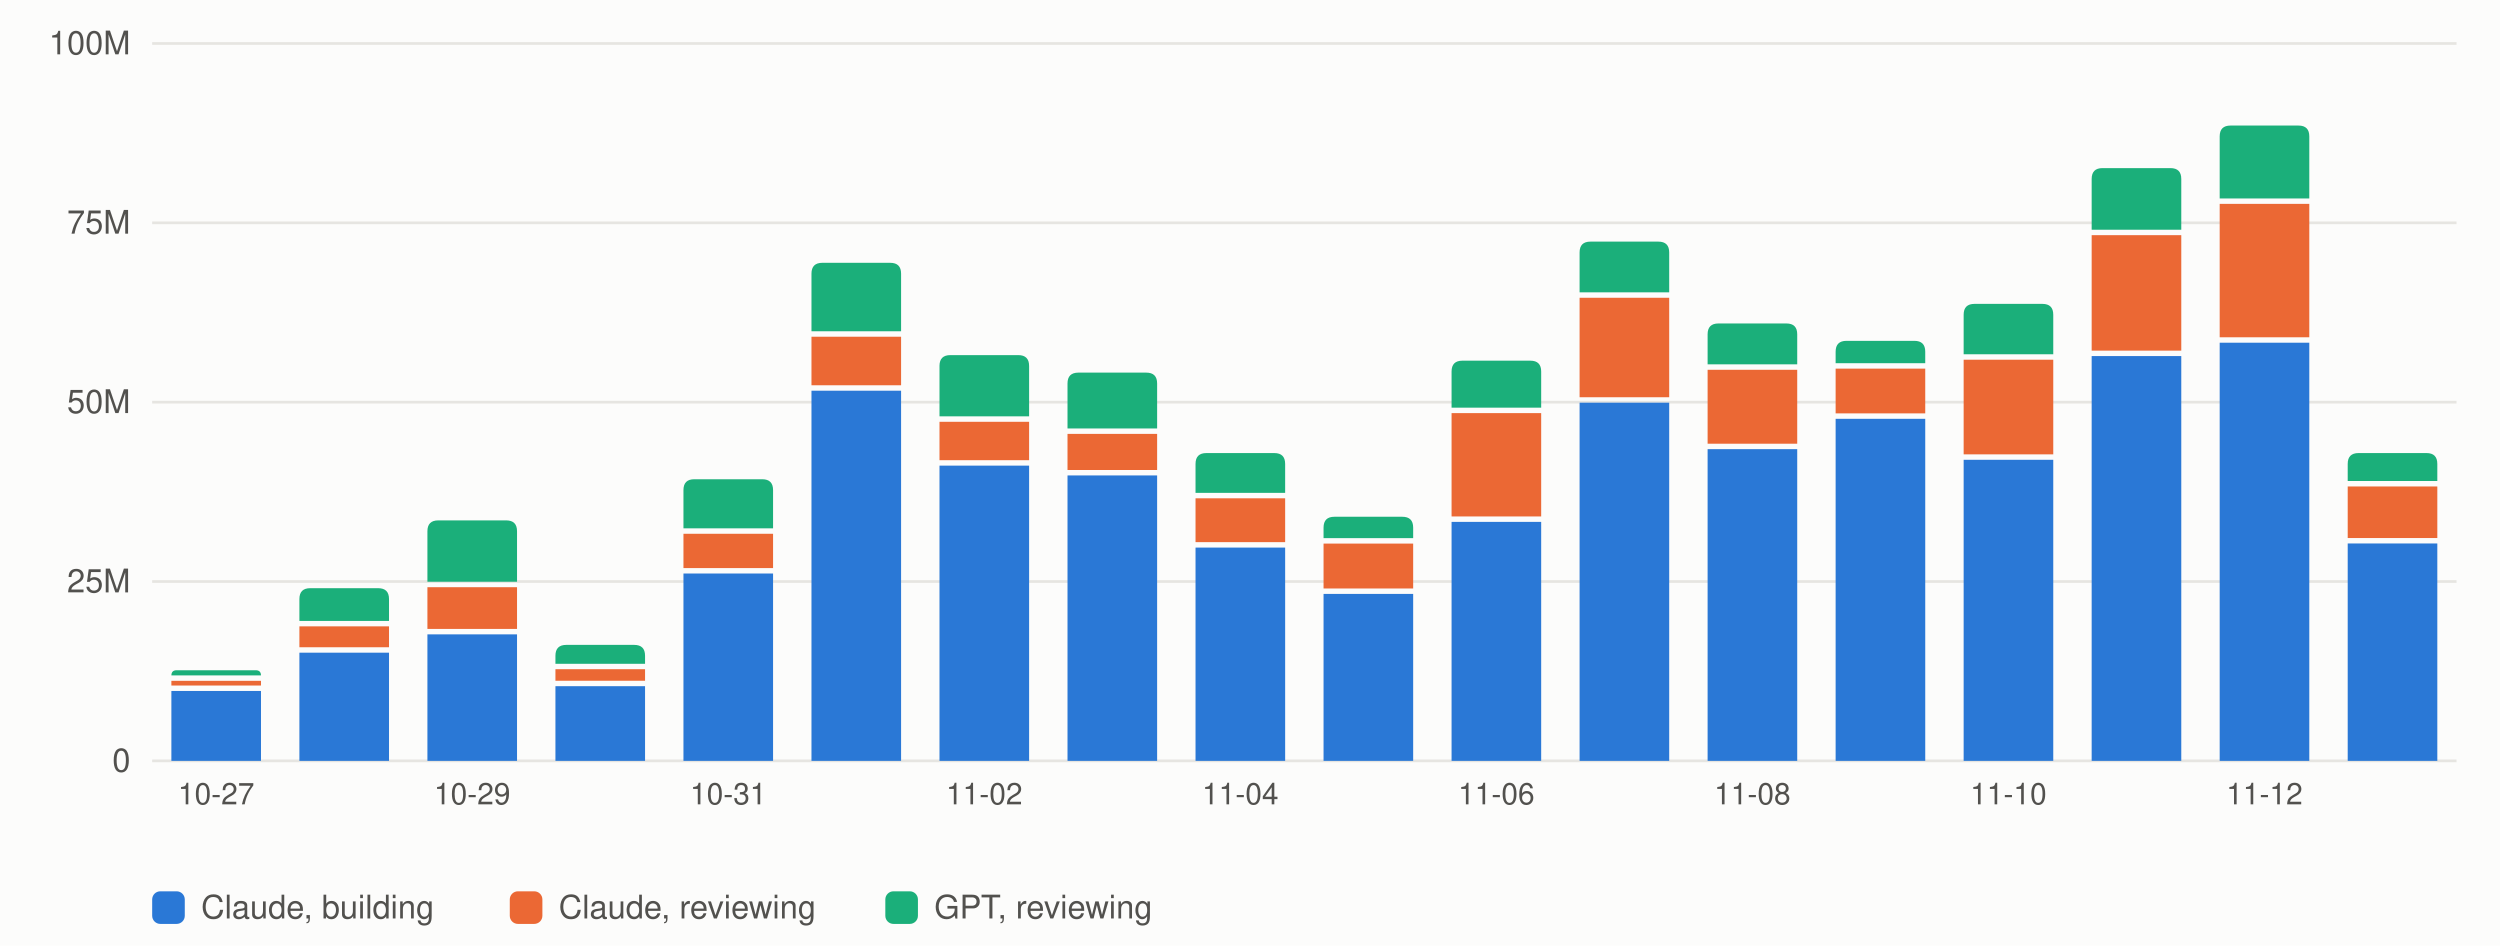
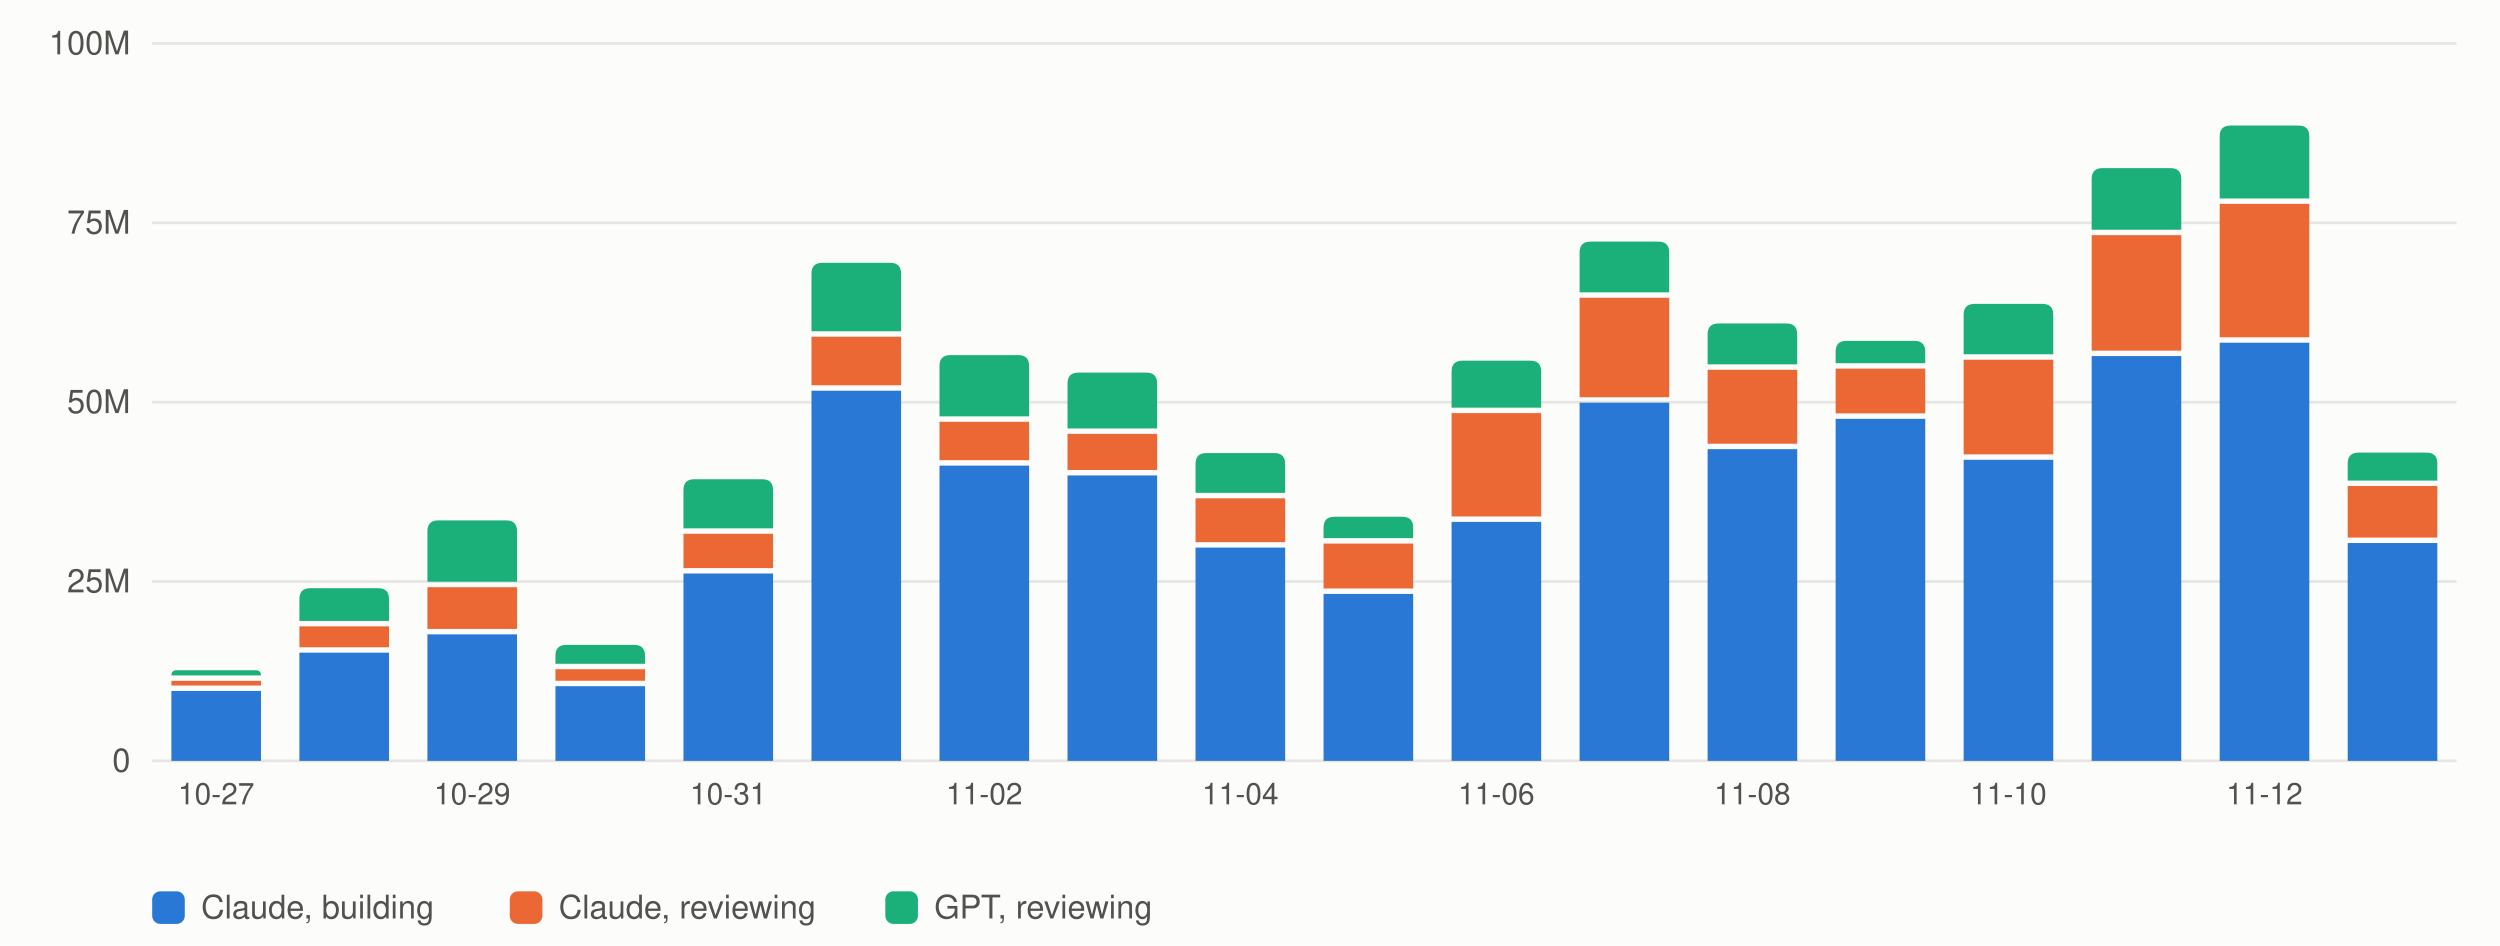
<svg xmlns="http://www.w3.org/2000/svg" viewBox="0 0 920 348" role="img" width="920" height="348" font-family="-apple-system, Segoe UI, Helvetica, Arial, sans-serif">
  <rect width="920" height="348" fill="#fcfcfb" />
  <line x1="56" x2="904" y1="280" y2="280" stroke="#e6e5e1" stroke-width="1" />
  <text x="48" y="284" text-anchor="end" font-size="12" fill="#52514e">0</text>
  <line x1="56" x2="904" y1="214" y2="214" stroke="#e6e5e1" stroke-width="1" />
  <text x="48" y="218" text-anchor="end" font-size="12" fill="#52514e">25M</text>
  <line x1="56" x2="904" y1="148" y2="148" stroke="#e6e5e1" stroke-width="1" />
  <text x="48" y="152" text-anchor="end" font-size="12" fill="#52514e">50M</text>
  <line x1="56" x2="904" y1="82" y2="82" stroke="#e6e5e1" stroke-width="1" />
  <text x="48" y="86" text-anchor="end" font-size="12" fill="#52514e">75M</text>
  <line x1="56" x2="904" y1="16" y2="16" stroke="#e6e5e1" stroke-width="1" />
  <text x="48" y="20" text-anchor="end" font-size="12" fill="#52514e">100M</text>
  <g>
    <rect x="63.067" y="254.276" width="32.978" height="25.724" fill="#2a78d6" />
    <rect x="63.067" y="250.542" width="32.978" height="1.734" fill="#eb6834" />
    <path d="M63.067,248.542 V248.594 Q63.067,246.646 65.015,246.646 H94.097 Q96.044,246.646 96.044,248.594 V248.542 Z" fill="#1baf7a" />
  </g>
  <text x="79.556" y="296" text-anchor="middle" font-size="11" fill="#52514e">10-27</text>
  <g>
    <rect x="110.178" y="240.188" width="32.978" height="39.812" fill="#2a78d6" />
    <rect x="110.178" y="230.497" width="32.978" height="7.691" fill="#eb6834" />
    <path d="M110.178,228.497 V220.452 Q110.178,216.452 114.178,216.452 H139.156 Q143.156,216.452 143.156,220.452 V228.497 Z" fill="#1baf7a" />
  </g>
  <g>
    <rect x="157.289" y="233.445" width="32.978" height="46.555" fill="#2a78d6" />
    <rect x="157.289" y="216.089" width="32.978" height="15.356" fill="#eb6834" />
    <path d="M157.289,214.089 V195.5 Q157.289,191.5 161.289,191.5 H186.267 Q190.267,191.5 190.267,195.5 V214.089 Z" fill="#1baf7a" />
  </g>
  <text x="173.778" y="296" text-anchor="middle" font-size="11" fill="#52514e">10-29</text>
  <g>
    <rect x="204.4" y="252.517" width="32.978" height="27.483" fill="#2a78d6" />
    <rect x="204.4" y="246.267" width="32.978" height="4.25" fill="#eb6834" />
    <path d="M204.4,244.267 V241.318 Q204.4,237.318 208.4,237.318 H233.378 Q237.378,237.318 237.378,241.318 V244.267 Z" fill="#1baf7a" />
  </g>
  <g>
    <rect x="251.511" y="211.052" width="32.978" height="68.948" fill="#2a78d6" />
    <rect x="251.511" y="196.429" width="32.978" height="12.624" fill="#eb6834" />
    <path d="M251.511,194.429 V180.359 Q251.511,176.359 255.511,176.359 H280.489 Q284.489,176.359 284.489,180.359 V194.429 Z" fill="#1baf7a" />
  </g>
  <text x="268" y="296" text-anchor="middle" font-size="11" fill="#52514e">10-31</text>
  <g>
    <rect x="298.622" y="143.779" width="32.978" height="136.221" fill="#2a78d6" />
    <rect x="298.622" y="123.914" width="32.978" height="17.865" fill="#eb6834" />
    <path d="M298.622,121.914 V100.714 Q298.622,96.714 302.622,96.714 H327.6 Q331.6,96.714 331.6,100.714 V121.914 Z" fill="#1baf7a" />
  </g>
  <g>
    <rect x="345.733" y="171.352" width="32.978" height="108.648" fill="#2a78d6" />
    <rect x="345.733" y="155.221" width="32.978" height="14.131" fill="#eb6834" />
    <path d="M345.733,153.221 V134.68 Q345.733,130.68 349.733,130.68 H374.711 Q378.711,130.68 378.711,134.68 V153.221 Z" fill="#1baf7a" />
  </g>
  <text x="362.222" y="296" text-anchor="middle" font-size="11" fill="#52514e">11-02</text>
  <g>
    <rect x="392.844" y="174.959" width="32.978" height="105.041" fill="#2a78d6" />
    <rect x="392.844" y="159.672" width="32.978" height="13.287" fill="#eb6834" />
    <path d="M392.844,157.672 V141.125 Q392.844,137.125 396.844,137.125 H421.822 Q425.822,137.125 425.822,141.125 V157.672 Z" fill="#1baf7a" />
  </g>
  <g>
    <rect x="439.956" y="201.509" width="32.978" height="78.491" fill="#2a78d6" />
    <rect x="439.956" y="183.375" width="32.978" height="16.133" fill="#eb6834" />
    <path d="M439.956,181.375 V170.727 Q439.956,166.727 443.956,166.727 H468.933 Q472.933,166.727 472.933,170.727 V181.375 Z" fill="#1baf7a" />
  </g>
  <text x="456.444" y="296" text-anchor="middle" font-size="11" fill="#52514e">11-04</text>
  <g>
    <rect x="487.067" y="218.561" width="32.978" height="61.439" fill="#2a78d6" />
    <rect x="487.067" y="200.04" width="32.978" height="16.521" fill="#eb6834" />
    <path d="M487.067,198.04 V194.167 Q487.067,190.167 491.067,190.167 H516.044 Q520.044,190.167 520.044,194.167 V198.04 Z" fill="#1baf7a" />
  </g>
  <g>
    <rect x="534.178" y="192.054" width="32.978" height="87.946" fill="#2a78d6" />
    <rect x="534.178" y="152.025" width="32.978" height="38.029" fill="#eb6834" />
    <path d="M534.178,150.025 V136.727 Q534.178,132.727 538.178,132.727 H563.156 Q567.156,132.727 567.156,136.727 V150.025 Z" fill="#1baf7a" />
  </g>
  <text x="550.667" y="296" text-anchor="middle" font-size="11" fill="#52514e">11-06</text>
  <g>
    <rect x="581.289" y="148.186" width="32.978" height="131.814" fill="#2a78d6" />
    <rect x="581.289" y="109.579" width="32.978" height="36.606" fill="#eb6834" />
    <path d="M581.289,107.579 V92.916 Q581.289,88.916 585.289,88.916 H610.267 Q614.267,88.916 614.267,92.916 V107.579 Z" fill="#1baf7a" />
  </g>
  <g>
    <rect x="628.4" y="165.286" width="32.978" height="114.714" fill="#2a78d6" />
    <rect x="628.4" y="136.08" width="32.978" height="27.206" fill="#eb6834" />
    <path d="M628.4,134.08 V123.034 Q628.4,119.034 632.4,119.034 H657.378 Q661.378,119.034 661.378,123.034 V134.08 Z" fill="#1baf7a" />
  </g>
  <text x="644.889" y="296" text-anchor="middle" font-size="11" fill="#52514e">11-08</text>
  <g>
    <rect x="675.511" y="154.124" width="32.978" height="125.876" fill="#2a78d6" />
    <rect x="675.511" y="135.656" width="32.978" height="16.468" fill="#eb6834" />
    <path d="M675.511,133.656 V129.429 Q675.511,125.429 679.511,125.429 H704.489 Q708.489,125.429 708.489,129.429 V133.656 Z" fill="#1baf7a" />
  </g>
  <g>
    <rect x="722.622" y="169.203" width="32.978" height="110.797" fill="#2a78d6" />
    <rect x="722.622" y="132.374" width="32.978" height="34.829" fill="#eb6834" />
    <path d="M722.622,130.374 V115.828 Q722.622,111.828 726.622,111.828 H751.6 Q755.6,111.828 755.6,115.828 V130.374 Z" fill="#1baf7a" />
  </g>
  <text x="739.111" y="296" text-anchor="middle" font-size="11" fill="#52514e">11-10</text>
  <g>
    <rect x="769.733" y="131.032" width="32.978" height="148.968" fill="#2a78d6" />
    <rect x="769.733" y="86.543" width="32.978" height="42.49" fill="#eb6834" />
    <path d="M769.733,84.543 V65.863 Q769.733,61.863 773.733,61.863 H798.711 Q802.711,61.863 802.711,65.863 V84.543 Z" fill="#1baf7a" />
  </g>
  <g>
    <rect x="816.844" y="126.118" width="32.978" height="153.882" fill="#2a78d6" />
    <rect x="816.844" y="75.023" width="32.978" height="49.095" fill="#eb6834" />
    <path d="M816.844,73.023 V50.202 Q816.844,46.202 820.844,46.202 H845.822 Q849.822,46.202 849.822,50.202 V73.023 Z" fill="#1baf7a" />
  </g>
  <text x="833.333" y="296" text-anchor="middle" font-size="11" fill="#52514e">11-12</text>
  <g>
-     <rect x="863.956" y="199.997" width="32.978" height="80.003" fill="#2a78d6" />
-     <rect x="863.956" y="179.019" width="32.978" height="18.977" fill="#eb6834" />
-     <path d="M863.956,177.019 V170.724 Q863.956,166.724 867.956,166.724 H892.933 Q896.933,166.724 896.933,170.724 V177.019 Z" fill="#1baf7a" />
+     <rect x="863.956" y="199.834" width="32.978" height="80.166" fill="#2a78d6" />
+     <rect x="863.956" y="178.857" width="32.978" height="18.977" fill="#eb6834" />
+     <path d="M863.956,176.857 V170.562 Q863.956,166.562 867.956,166.562 H892.933 Q896.933,166.562 896.933,170.562 V176.857 Z" fill="#1baf7a" />
  </g>
  <g>
    <rect x="56" y="328" width="12" height="12" rx="3" fill="rgb(42, 120, 214)" />
    <text x="74" y="338" font-size="12" fill="#52514e">Claude, building</text>
  </g>
  <g>
    <rect x="187.6" y="328" width="12" height="12" rx="3" fill="rgb(235, 104, 52)" />
    <text x="205.6" y="338" font-size="12" fill="#52514e">Claude, reviewing</text>
  </g>
  <g>
    <rect x="325.8" y="328" width="12" height="12" rx="3" fill="rgb(27, 175, 122)" />
    <text x="343.8" y="338" font-size="12" fill="#52514e">GPT, reviewing</text>
  </g>
</svg>
